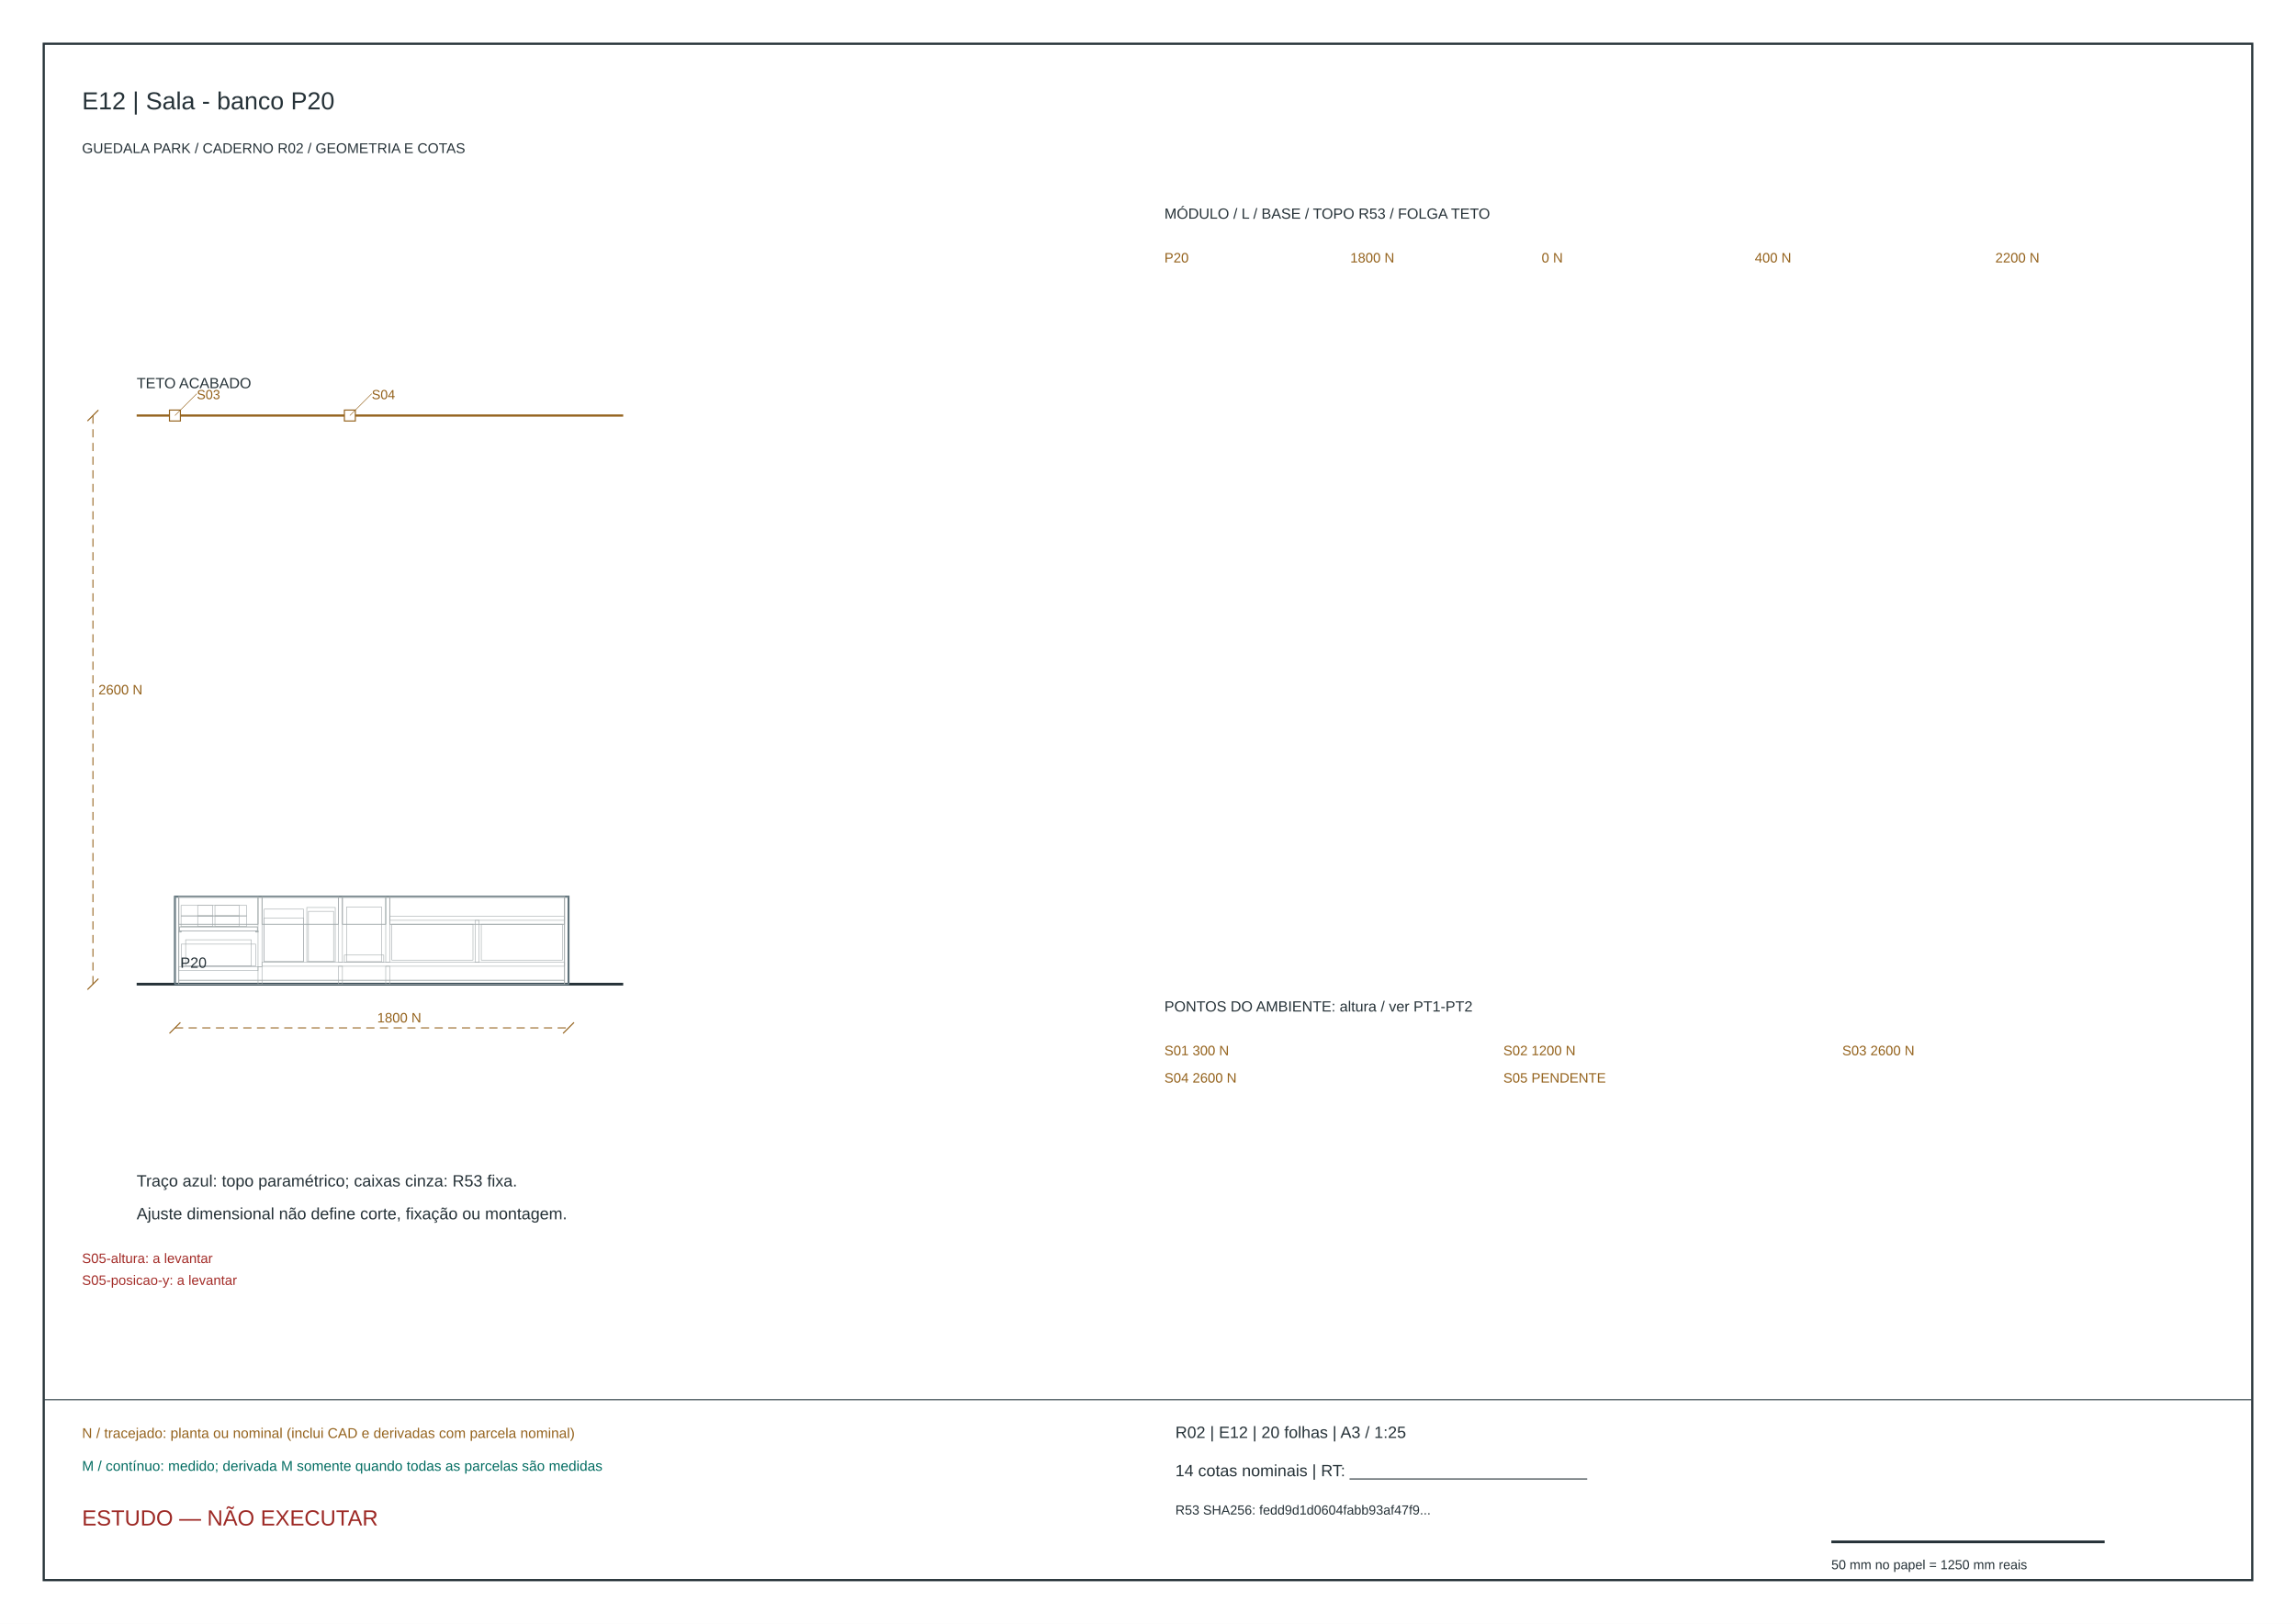
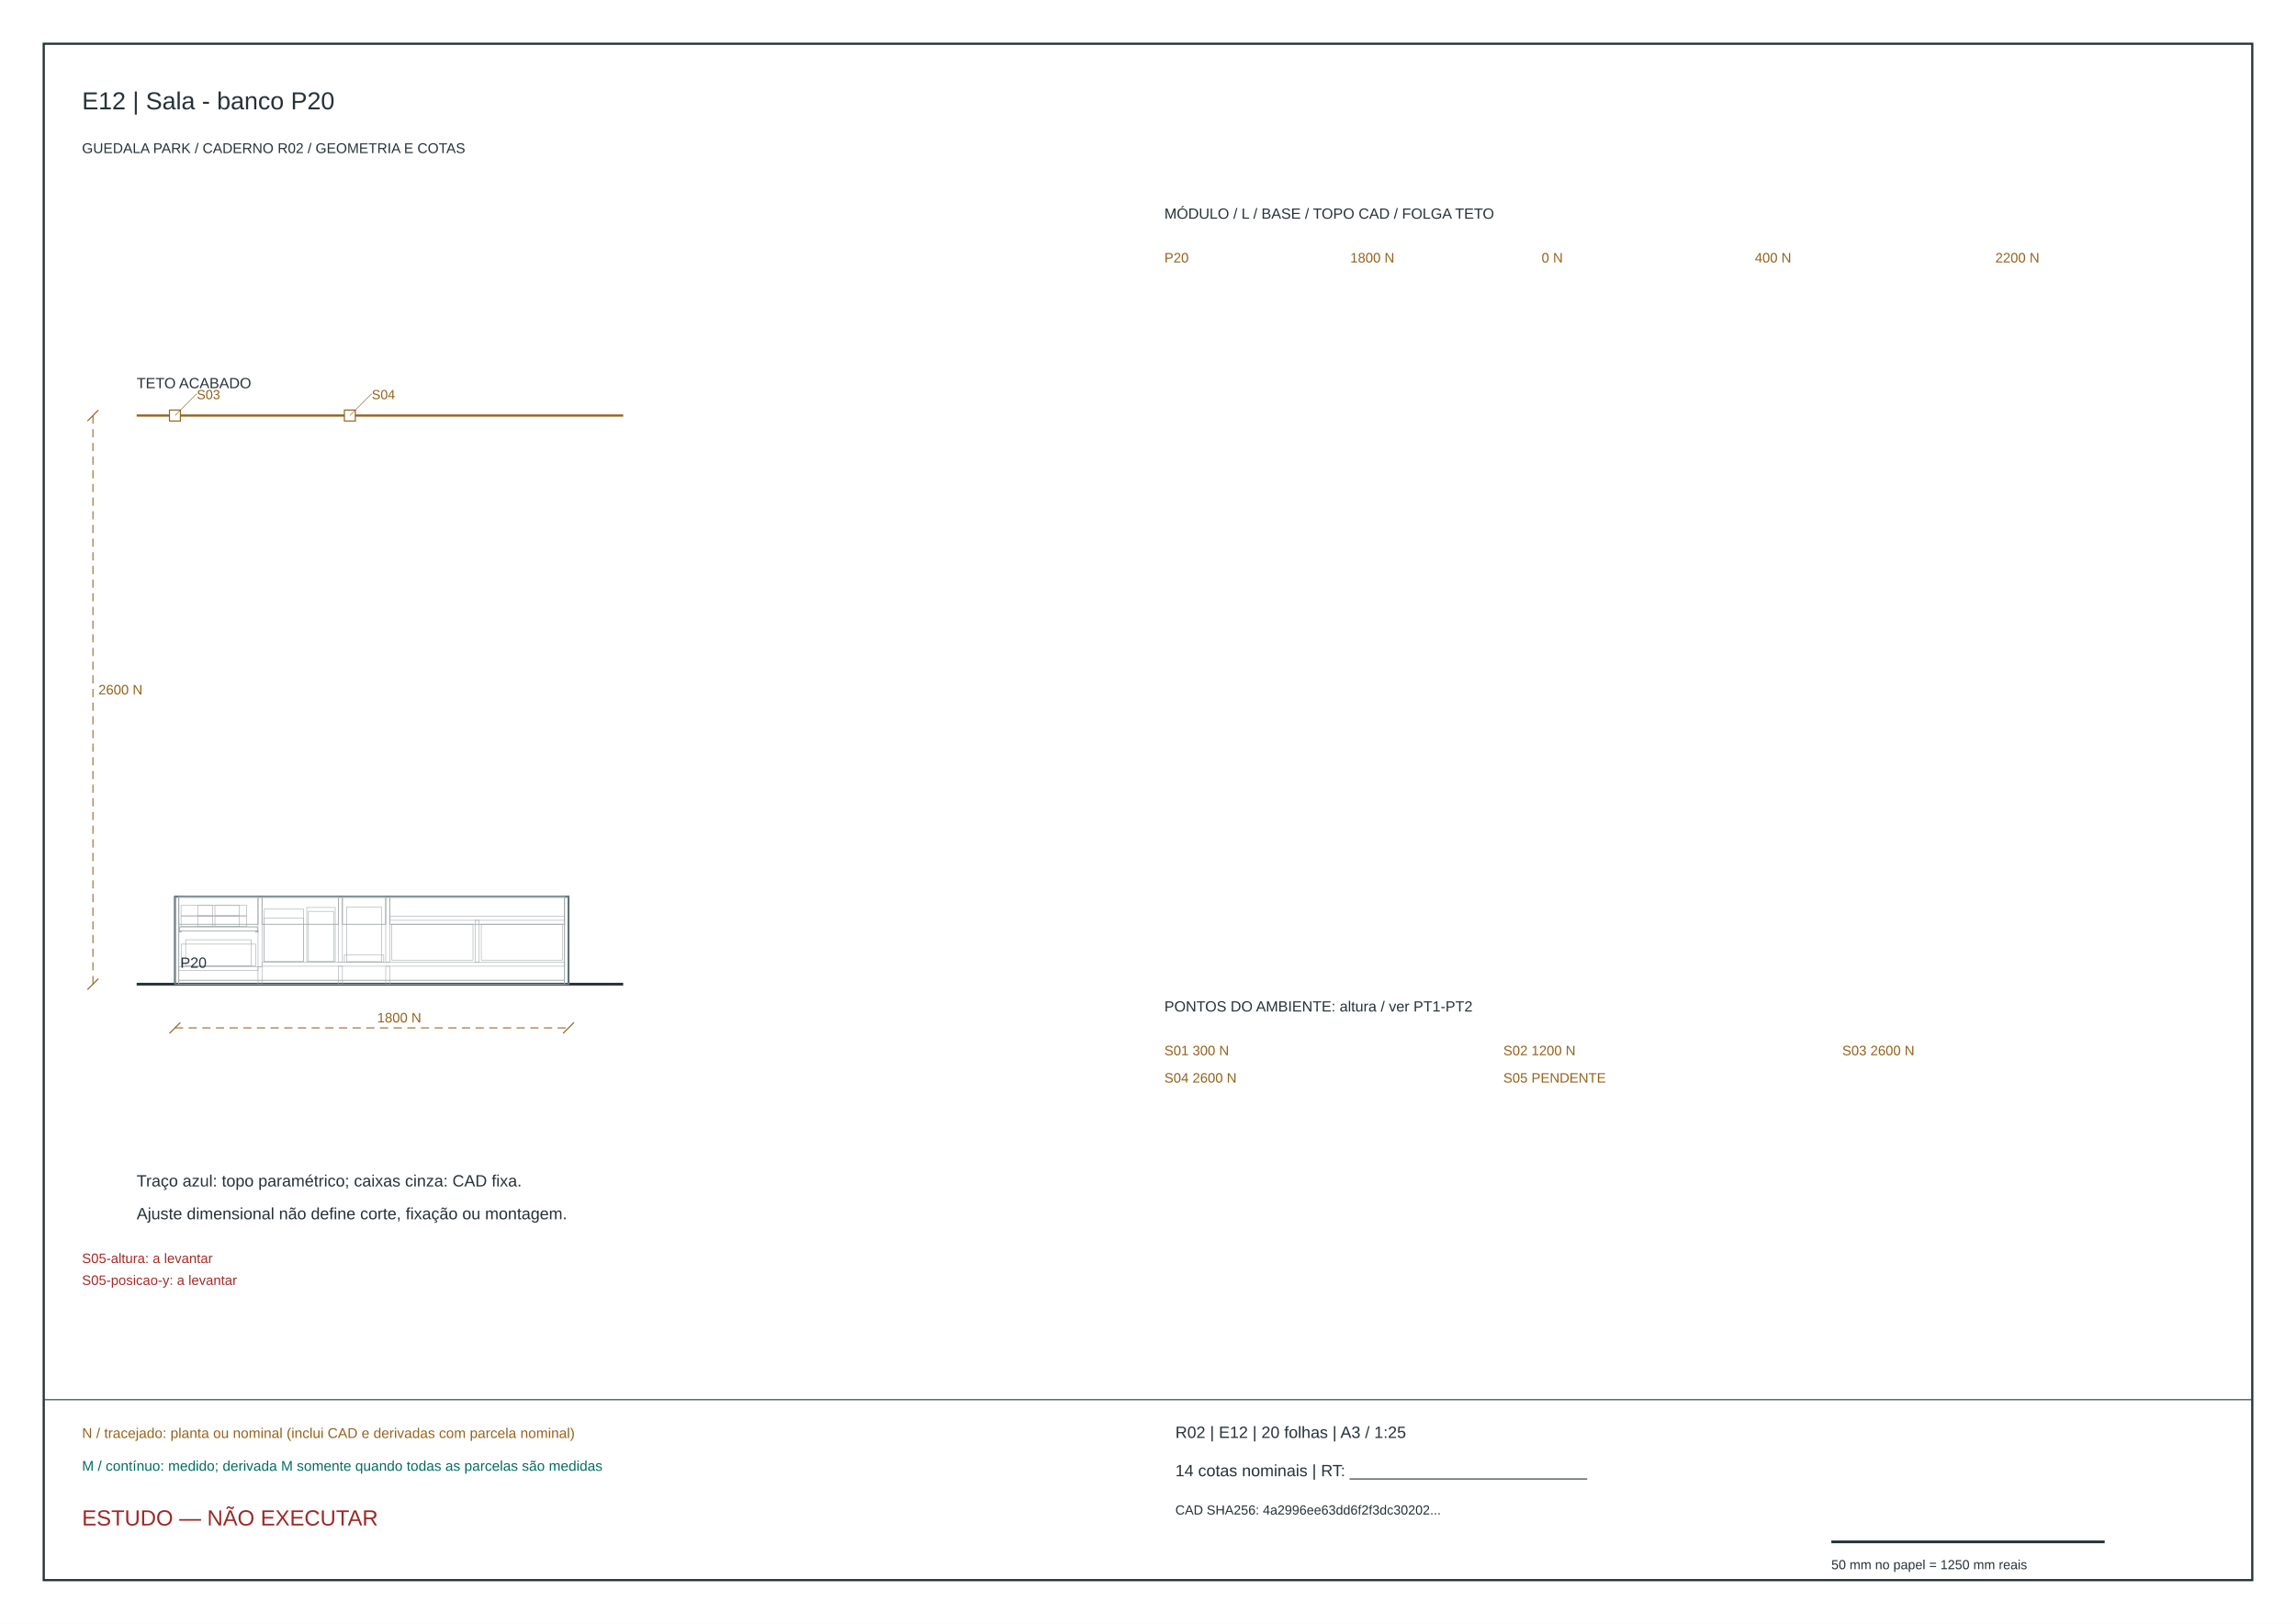
<svg xmlns="http://www.w3.org/2000/svg" width="420mm" height="297mm" viewBox="0 0 420 297">
  <rect width="420" height="297" fill="white" />
  <line x1="25" y1="180" x2="114.0" y2="180" stroke="#263238" stroke-width="0.5" />
  <line x1="25" y1="76.0" x2="114.0" y2="76.0" stroke="#94621c" stroke-width="0.4" />
  <line x1="17" y1="180" x2="17" y2="76.0" stroke="#94621c" stroke-width="0.18" stroke-dasharray="1.5 1" />
  <line x1="16" y1="181" x2="18" y2="179" stroke="#94621c" stroke-width="0.2" />
  <line x1="16" y1="77.0" x2="18" y2="75.0" stroke="#94621c" stroke-width="0.2" />
  <text x="18.0" y="127.0" font-family="Arial, sans-serif" font-size="2.5" fill="#94621c">2600 N</text>
  <text x="25" y="71.0" font-family="Arial, sans-serif" font-size="2.7" fill="#263238">TETO ACABADO</text>
-   <text x="213" y="40" font-family="Arial, sans-serif" font-size="2.7" fill="#263238">MÓDULO / L / BASE / TOPO R53 / FOLGA TETO</text>
+   <text x="213" y="40" font-family="Arial, sans-serif" font-size="2.7" fill="#263238">MÓDULO / L / BASE / TOPO CAD / FOLGA TETO</text>
  <rect x="32.0" y="164.0" width="72.0" height="16.0" stroke="#405863" fill="none" stroke-width="0.35" />
  <rect x="32.0" y="164.0" width="0.72" height="16.0" stroke="#a2aaac" fill="none" stroke-width="0.1" />
  <rect x="32.72" y="164.0" width="70.56" height="15.28" stroke="#a2aaac" fill="none" stroke-width="0.1" />
  <rect x="32.72" y="164.0" width="70.56" height="16.0" stroke="#a2aaac" fill="none" stroke-width="0.1" />
  <rect x="32.72" y="176.8" width="14.48" height="0.72" stroke="#a2aaac" fill="none" stroke-width="0.1" />
  <rect x="47.92" y="176.0" width="55.36" height="0.72" stroke="#a2aaac" fill="none" stroke-width="0.1" />
  <rect x="47.2" y="164.0" width="0.72" height="12.8" stroke="#a2aaac" fill="none" stroke-width="0.1" />
  <rect x="61.92" y="164.0" width="0.72" height="12.0" stroke="#a2aaac" fill="none" stroke-width="0.1" />
  <rect x="70.56" y="164.0" width="0.72" height="12.0" stroke="#a2aaac" fill="none" stroke-width="0.1" />
  <rect x="33.12" y="165.6" width="5.8" height="1.88" stroke="#a2aaac" fill="none" stroke-width="0.1" />
  <rect x="33.12" y="167.56" width="5.8" height="1.88" stroke="#a2aaac" fill="none" stroke-width="0.1" />
  <rect x="39.32" y="165.6" width="5.8" height="1.88" stroke="#a2aaac" fill="none" stroke-width="0.1" />
  <rect x="39.32" y="167.56" width="5.8" height="1.88" stroke="#a2aaac" fill="none" stroke-width="0.1" />
  <rect x="36.16" y="165.6" width="7.6" height="1.88" stroke="#a2aaac" fill="none" stroke-width="0.1" />
  <rect x="36.16" y="167.56" width="7.6" height="1.88" stroke="#a2aaac" fill="none" stroke-width="0.1" />
  <rect x="33.16" y="172.68" width="13.6" height="4.0" stroke="#a2aaac" fill="none" stroke-width="0.1" />
  <rect x="33.96" y="171.88" width="12.0" height="4.8" stroke="#a2aaac" fill="none" stroke-width="0.1" />
  <rect x="48.32" y="167.88" width="7.2" height="8.0" stroke="#a2aaac" fill="none" stroke-width="0.1" />
  <rect x="48.32" y="166.28" width="7.2" height="9.6" stroke="#a2aaac" fill="none" stroke-width="0.1" />
  <rect x="56.12" y="165.974" width="5.207" height="9.906" stroke="#a2aaac" fill="none" stroke-width="0.1" />
  <rect x="56.42" y="166.68" width="4.6" height="9.2" stroke="#a2aaac" fill="none" stroke-width="0.1" />
  <rect x="63.4" y="165.88" width="6.4" height="10.0" stroke="#a2aaac" fill="none" stroke-width="0.1" />
  <rect x="32.84" y="169.52" width="14.24" height="0.72" stroke="#a2aaac" fill="none" stroke-width="0.1" />
  <rect x="32.84" y="169.52" width="14.24" height="0.72" stroke="#a2aaac" fill="none" stroke-width="0.1" />
  <rect x="32.72" y="170.24" width="0.4" height="0.24" stroke="#a2aaac" fill="none" stroke-width="0.1" />
  <rect x="46.8" y="170.24" width="0.4" height="0.24" stroke="#a2aaac" fill="none" stroke-width="0.1" />
  <rect x="32.72" y="170.24" width="0.4" height="0.24" stroke="#a2aaac" fill="none" stroke-width="0.1" />
  <rect x="46.8" y="170.24" width="0.4" height="0.24" stroke="#a2aaac" fill="none" stroke-width="0.1" />
  <rect x="63.0" y="174.68" width="7.2" height="1.32" stroke="#a2aaac" fill="none" stroke-width="0.1" />
  <rect x="71.68" y="169.04" width="14.84" height="6.56" stroke="#a2aaac" fill="none" stroke-width="0.1" />
  <rect x="88.04" y="169.04" width="14.84" height="6.56" stroke="#a2aaac" fill="none" stroke-width="0.1" />
  <rect x="103.28" y="164.0" width="0.72" height="16.0" stroke="#a2aaac" fill="none" stroke-width="0.1" />
  <rect x="71.28" y="167.6" width="32.0" height="0.72" stroke="#a2aaac" fill="none" stroke-width="0.1" />
  <rect x="86.92" y="168.32" width="0.72" height="7.68" stroke="#a2aaac" fill="none" stroke-width="0.1" />
  <rect x="47.2" y="176.8" width="0.72" height="3.2" stroke="#a2aaac" fill="none" stroke-width="0.1" />
  <rect x="61.92" y="176.72" width="0.72" height="3.28" stroke="#a2aaac" fill="none" stroke-width="0.1" />
  <rect x="70.56" y="176.72" width="0.72" height="3.28" stroke="#a2aaac" fill="none" stroke-width="0.1" />
  <rect x="32.72" y="179.28" width="70.56" height="0.72" stroke="#a2aaac" fill="none" stroke-width="0.1" />
  <rect x="71.28" y="164.0" width="32.0" height="5.04" stroke="#a2aaac" fill="none" stroke-width="0.1" />
  <rect x="71.28" y="164.0" width="32.0" height="5.04" stroke="#a2aaac" fill="none" stroke-width="0.1" />
  <rect x="62.64" y="164.0" width="7.92" height="5.04" stroke="#a2aaac" fill="none" stroke-width="0.1" />
  <rect x="62.64" y="164.0" width="7.92" height="5.04" stroke="#a2aaac" fill="none" stroke-width="0.1" />
  <rect x="47.92" y="164.0" width="14.0" height="5.04" stroke="#a2aaac" fill="none" stroke-width="0.1" />
  <rect x="47.92" y="164.0" width="14.0" height="5.04" stroke="#a2aaac" fill="none" stroke-width="0.1" />
  <rect x="32.72" y="164.0" width="14.48" height="5.04" stroke="#a2aaac" fill="none" stroke-width="0.1" />
  <rect x="32.72" y="164.0" width="14.48" height="5.04" stroke="#a2aaac" fill="none" stroke-width="0.1" />
  <text x="33.0" y="177.0" font-family="Arial, sans-serif" font-size="2.7" fill="#263238">P20</text>
  <text x="213" y="48" font-family="Arial, sans-serif" font-size="2.5" fill="#94621c">P20</text>
  <text x="247" y="48" font-family="Arial, sans-serif" font-size="2.5" fill="#94621c">1800 N</text>
  <text x="282" y="48" font-family="Arial, sans-serif" font-size="2.5" fill="#94621c">0 N</text>
  <text x="321" y="48" font-family="Arial, sans-serif" font-size="2.5" fill="#94621c">400 N</text>
  <text x="365" y="48" font-family="Arial, sans-serif" font-size="2.5" fill="#94621c">2200 N</text>
  <line x1="32.0" y1="188" x2="104.0" y2="188" stroke="#94621c" stroke-width="0.18" stroke-dasharray="1.5 1" />
  <line x1="31.0" y1="189" x2="33.0" y2="187" stroke="#94621c" stroke-width="0.2" />
  <line x1="103.0" y1="189" x2="105.0" y2="187" stroke="#94621c" stroke-width="0.2" />
  <text x="69.0" y="187.0" font-family="Arial, sans-serif" font-size="2.5" fill="#94621c">1800 N</text>
-   <text x="25" y="217" font-family="Arial, sans-serif" font-size="3" fill="#263238">Traço azul: topo paramétrico; caixas cinza: R53 fixa.</text>
+   <text x="25" y="217" font-family="Arial, sans-serif" font-size="3" fill="#263238">Traço azul: topo paramétrico; caixas cinza: CAD fixa.</text>
  <text x="25" y="223" font-family="Arial, sans-serif" font-size="3" fill="#263238">Ajuste dimensional não define corte, fixação ou montagem.</text>
  <text x="213" y="185" font-family="Arial, sans-serif" font-size="2.7" fill="#263238">PONTOS DO AMBIENTE: altura / ver PT1-PT2</text>
  <text x="213" y="193" font-family="Arial, sans-serif" font-size="2.5" fill="#94621c">S01 300 N</text>
  <text x="275" y="193" font-family="Arial, sans-serif" font-size="2.5" fill="#94621c">S02 1200 N</text>
  <text x="337" y="193" font-family="Arial, sans-serif" font-size="2.5" fill="#94621c">S03 2600 N</text>
  <rect x="31.0" y="75.0" width="2" height="2" stroke="#94621c" fill="#ffffff" stroke-width="0.2" />
  <line x1="32.0" y1="76.0" x2="36.0" y2="72.0" stroke="#94621c" stroke-width="0.1" />
  <text x="36.0" y="73.0" font-family="Arial, sans-serif" font-size="2.4" fill="#94621c">S03</text>
  <text x="213" y="198" font-family="Arial, sans-serif" font-size="2.5" fill="#94621c">S04 2600 N</text>
  <rect x="63.0" y="75.0" width="2" height="2" stroke="#94621c" fill="#ffffff" stroke-width="0.2" />
  <line x1="64.0" y1="76.0" x2="68.0" y2="72.0" stroke="#94621c" stroke-width="0.1" />
  <text x="68.0" y="73.0" font-family="Arial, sans-serif" font-size="2.4" fill="#94621c">S04</text>
  <text x="275" y="198" font-family="Arial, sans-serif" font-size="2.5" fill="#94621c">S05 PENDENTE</text>
  <rect x="8" y="8" width="404" height="281" stroke="#263238" fill="none" stroke-width="0.4" />
  <text x="15" y="20" font-family="Arial, sans-serif" font-size="4.5" fill="#263238">E12 | Sala - banco P20</text>
  <text x="15" y="28" font-family="Arial, sans-serif" font-size="2.6" fill="#263238">GUEDALA PARK  /  CADERNO R02  /  GEOMETRIA E COTAS</text>
  <text x="15" y="231" font-family="Arial, sans-serif" font-size="2.5" fill="#a32c28">S05-altura: a levantar</text>
  <text x="15" y="235" font-family="Arial, sans-serif" font-size="2.5" fill="#a32c28">S05-posicao-y: a levantar</text>
  <line x1="8" y1="256" x2="412" y2="256" stroke="#34434a" stroke-width="0.2" />
  <text x="15" y="263" font-family="Arial, sans-serif" font-size="2.6" fill="#94621c">N / tracejado: planta ou nominal (inclui CAD e derivadas com parcela nominal)</text>
  <text x="15" y="269" font-family="Arial, sans-serif" font-size="2.6" fill="#006b60">M / contínuo: medido; derivada M somente quando todas as parcelas são medidas</text>
  <text x="15" y="279" font-family="Arial, sans-serif" font-size="4" fill="#9d2925">ESTUDO — NÃO EXECUTAR</text>
  <text x="215" y="263" font-family="Arial, sans-serif" font-size="3" fill="#263238">R02 | E12 | 20 folhas | A3 / 1:25</text>
  <text x="215" y="270" font-family="Arial, sans-serif" font-size="3" fill="#263238">14 cotas nominais | RT: __________________________</text>
-   <text x="215" y="277" font-family="Arial, sans-serif" font-size="2.4" fill="#263238">R53 SHA256: fedd9d1d0604fabb93af47f9...</text>
+   <text x="215" y="277" font-family="Arial, sans-serif" font-size="2.4" fill="#263238">CAD SHA256: 4a2996ee63dd6f2f3dc30202...</text>
  <line x1="335" y1="282" x2="385" y2="282" stroke="#263238" stroke-width="0.5" />
  <text x="335" y="287" font-family="Arial, sans-serif" font-size="2.4" fill="#263238">50 mm no papel = 1250 mm reais</text>
</svg>
